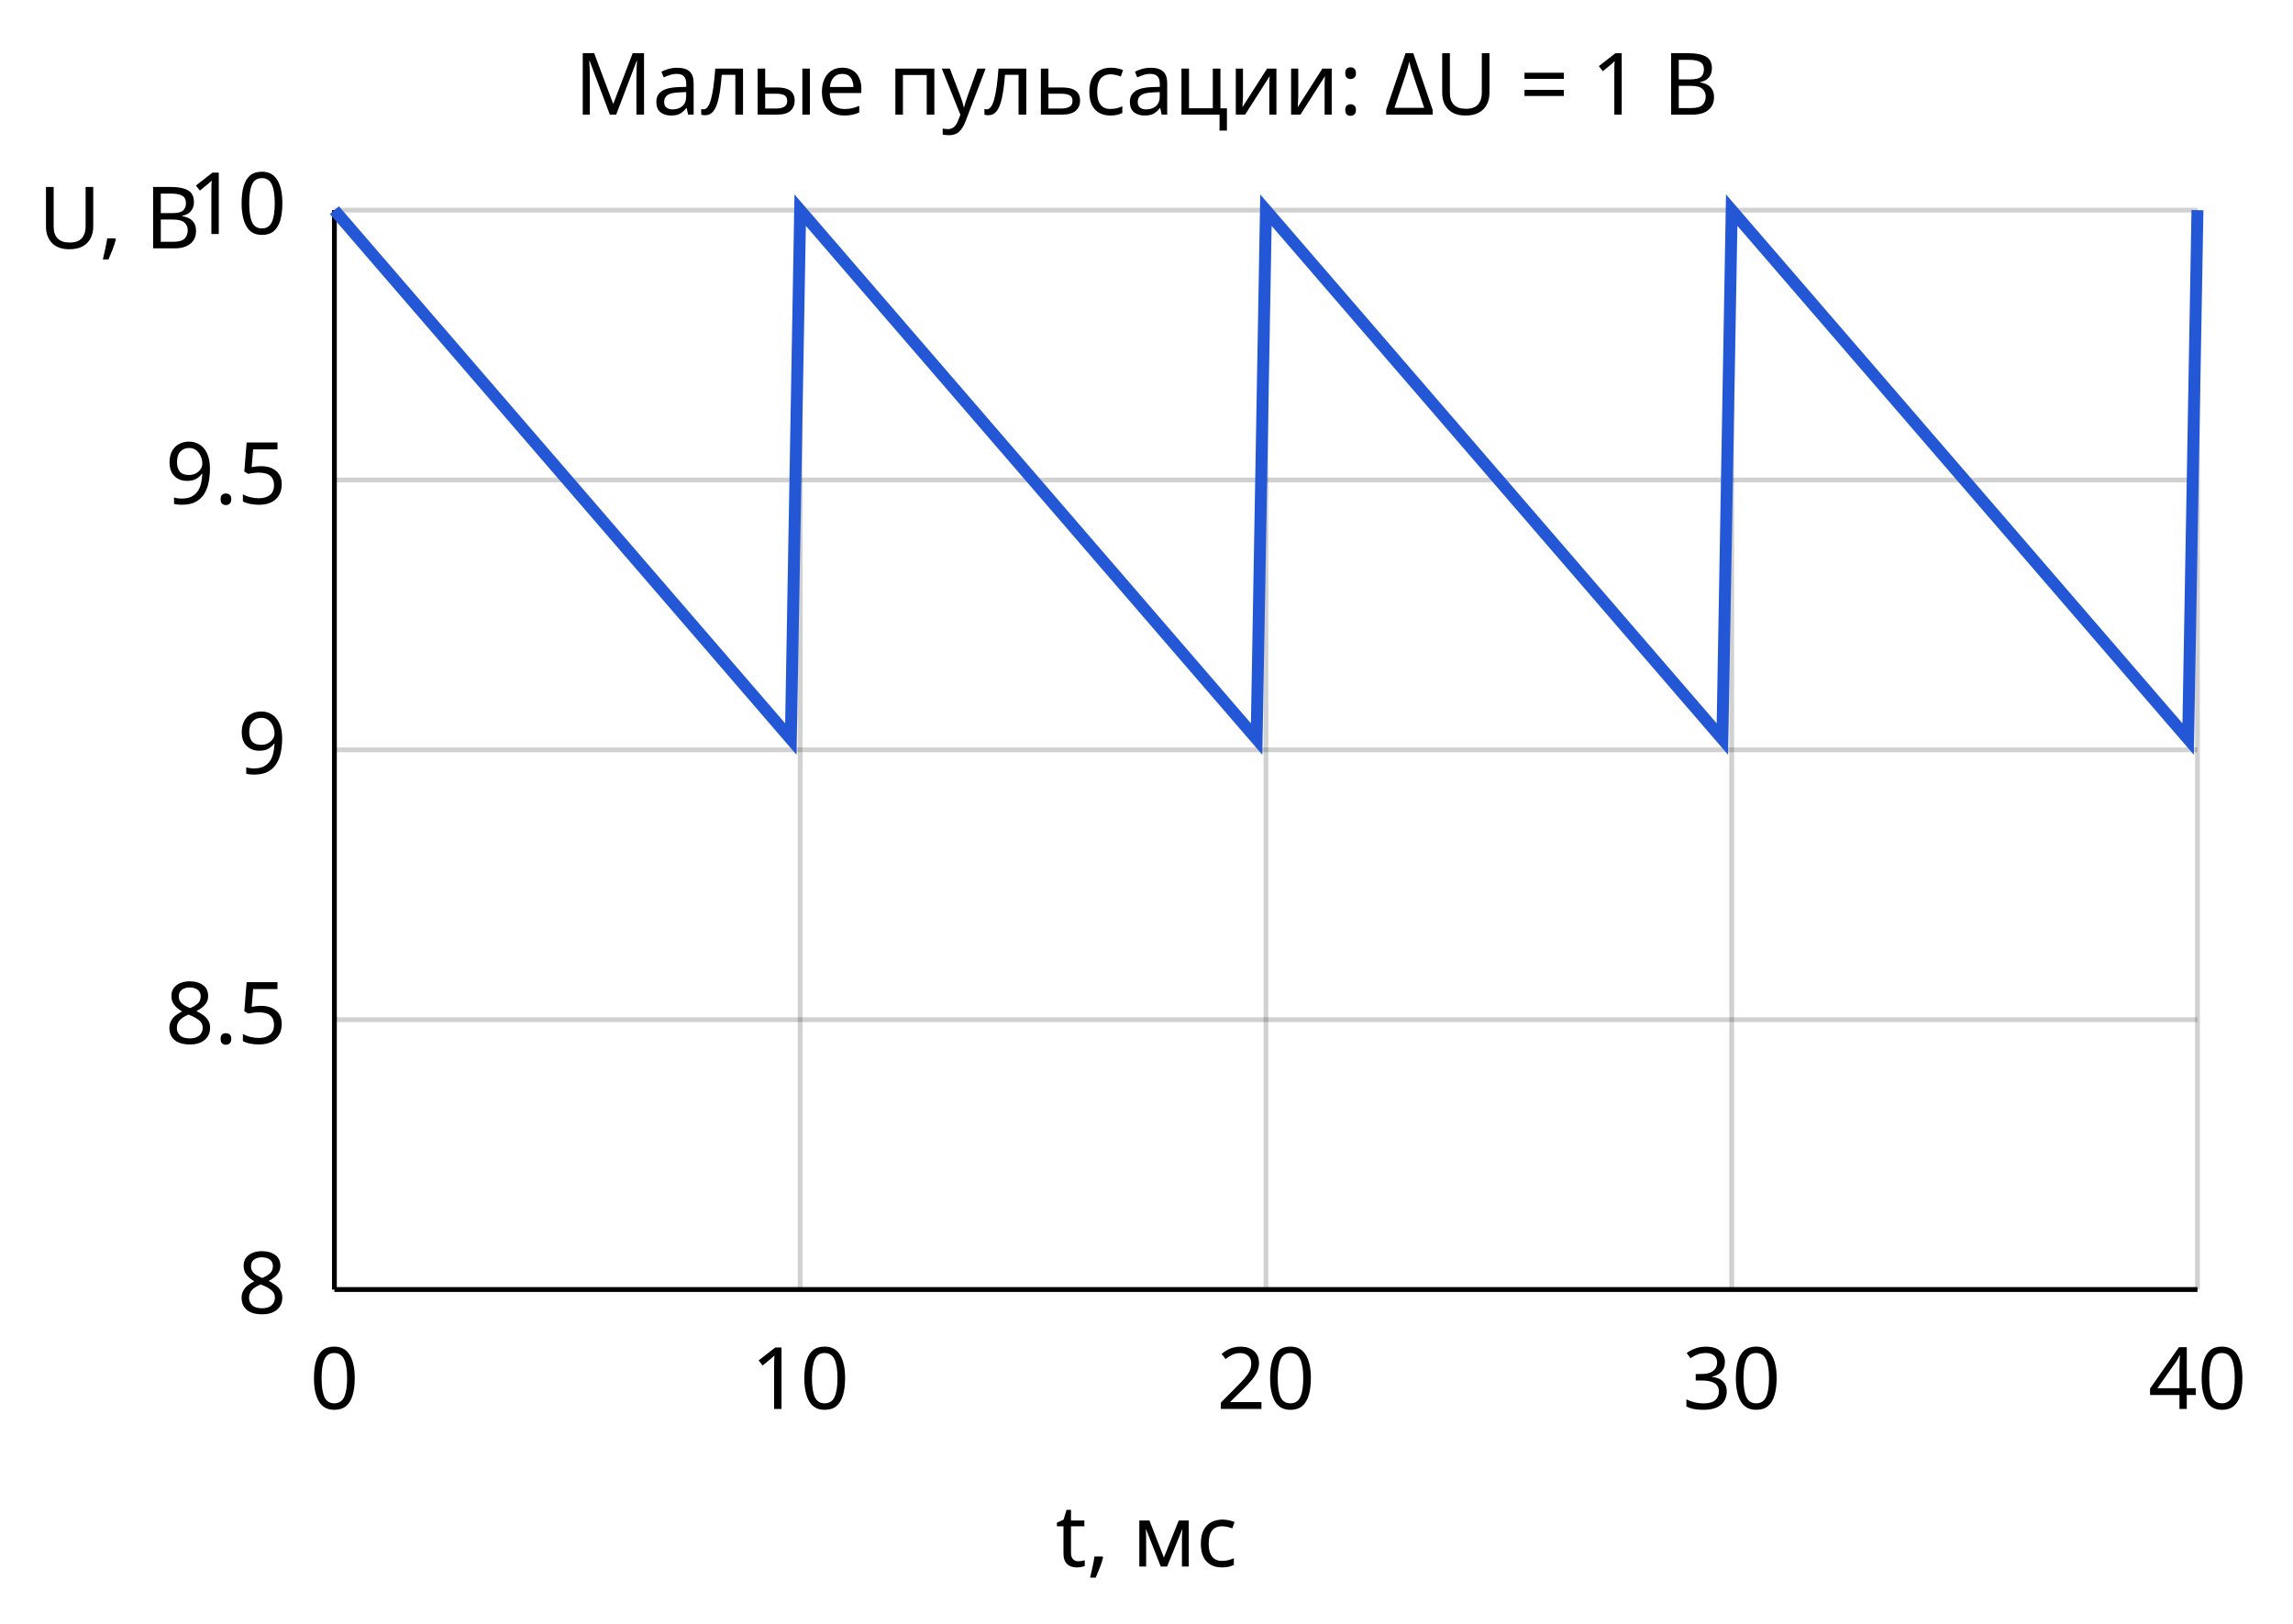
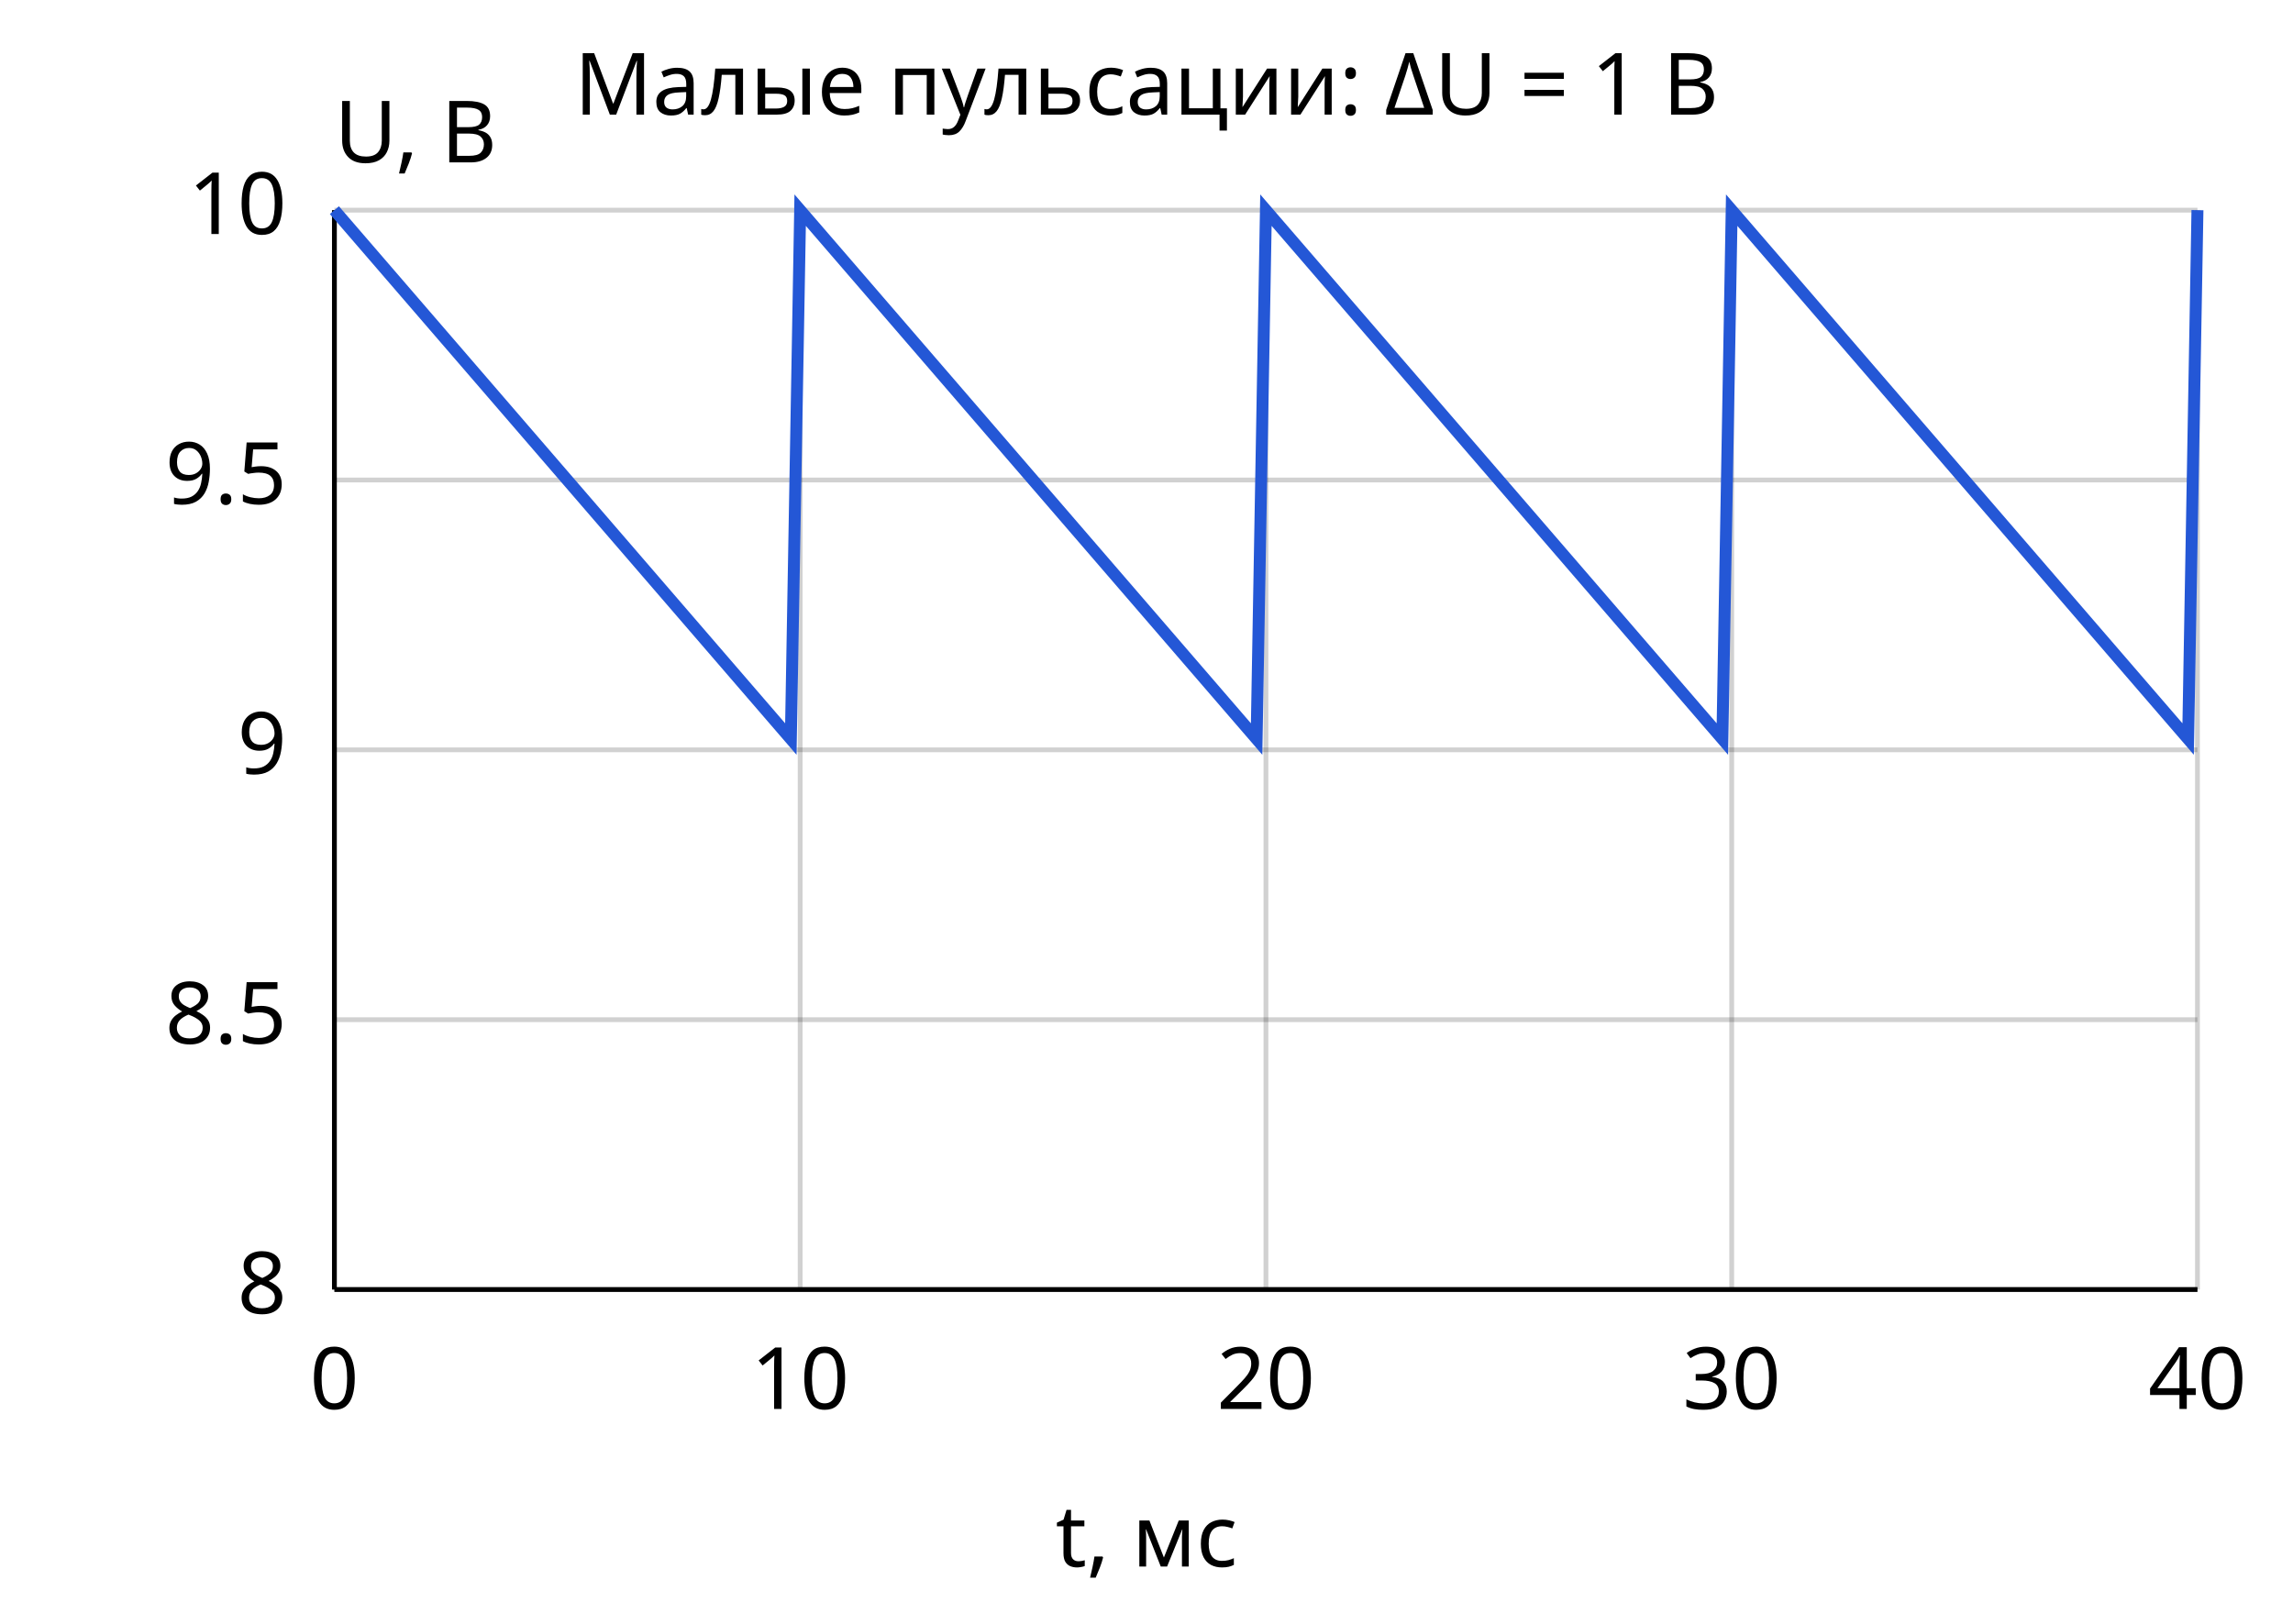
<svg xmlns="http://www.w3.org/2000/svg" viewBox="0 0 480 340" role="img">
  <defs>
    <marker id="arrow" viewBox="0 0 10 10" refX="8" refY="5" markerWidth="7" markerHeight="7" orient="auto-start-reverse">
      <path d="M0 0L10 5L0 10" fill="currentColor" />
    </marker>
  </defs>
  <g font-family="system-ui" font-size="18" fill="currentColor" stroke="none">
    <text x="240" y="24" text-anchor="middle">Малые пульсации: ΔU = 1 В</text>
    <text x="240" y="328" text-anchor="middle">t, мс</text>
-     <text x="8" y="52">U, В</text>
+     <text x="70" y="34">U, В</text>
    <line x1="70" y1="44" x2="70" y2="270" stroke="currentColor" opacity=".18" />
    <line x1="70" y1="270" x2="460" y2="270" stroke="currentColor" opacity=".18" />
    <text x="70" y="295" text-anchor="middle">0</text>
    <text x="60" y="275" text-anchor="end">8</text>
    <line x1="167.5" y1="44" x2="167.5" y2="270" stroke="currentColor" opacity=".18" />
    <line x1="70" y1="213.5" x2="460" y2="213.5" stroke="currentColor" opacity=".18" />
    <text x="167.5" y="295" text-anchor="middle">10</text>
    <text x="60" y="218.5" text-anchor="end">8.5</text>
    <line x1="265" y1="44" x2="265" y2="270" stroke="currentColor" opacity=".18" />
    <line x1="70" y1="157" x2="460" y2="157" stroke="currentColor" opacity=".18" />
    <text x="265" y="295" text-anchor="middle">20</text>
    <text x="60" y="162" text-anchor="end">9</text>
    <line x1="362.5" y1="44" x2="362.5" y2="270" stroke="currentColor" opacity=".18" />
    <line x1="70" y1="100.5" x2="460" y2="100.5" stroke="currentColor" opacity=".18" />
    <text x="362.5" y="295" text-anchor="middle">30</text>
    <text x="60" y="105.5" text-anchor="end">9.5</text>
    <line x1="460" y1="44" x2="460" y2="270" stroke="currentColor" opacity=".18" />
    <line x1="70" y1="44" x2="460" y2="44" stroke="currentColor" opacity=".18" />
    <text x="460" y="295" text-anchor="middle">40</text>
    <text x="60" y="49" text-anchor="end">10</text>
    <line x1="70" y1="44" x2="70" y2="270" stroke="currentColor" />
    <line x1="70" y1="270" x2="460" y2="270" stroke="currentColor" />
    <polyline points="70.00,44.00 71.95,46.26 73.90,48.52 75.85,50.78 77.80,53.04 79.75,55.30 81.70,57.56 83.65,59.82 85.60,62.08 87.55,64.34 89.50,66.60 91.45,68.86 93.40,71.12 95.35,73.38 97.30,75.64 99.25,77.90 101.20,80.16 103.15,82.42 105.10,84.68 107.05,86.94 109.00,89.20 110.95,91.46 112.90,93.72 114.85,95.98 116.80,98.24 118.75,100.50 120.70,102.76 122.65,105.02 124.60,107.28 126.55,109.54 128.50,111.80 130.45,114.06 132.40,116.32 134.35,118.58 136.30,120.84 138.25,123.10 140.20,125.36 142.15,127.62 144.10,129.88 146.05,132.14 148.00,134.40 149.95,136.66 151.90,138.92 153.85,141.18 155.80,143.44 157.75,145.70 159.70,147.96 161.65,150.22 163.60,152.48 165.55,154.74 167.50,44.00 169.45,46.26 171.40,48.52 173.35,50.78 175.30,53.04 177.25,55.30 179.20,57.56 181.15,59.82 183.10,62.08 185.05,64.34 187.00,66.60 188.95,68.86 190.90,71.12 192.85,73.38 194.80,75.64 196.75,77.90 198.70,80.16 200.65,82.42 202.60,84.68 204.55,86.94 206.50,89.20 208.45,91.46 210.40,93.72 212.35,95.98 214.30,98.24 216.25,100.50 218.20,102.76 220.15,105.02 222.10,107.28 224.05,109.54 226.00,111.80 227.95,114.06 229.90,116.32 231.85,118.58 233.80,120.84 235.75,123.10 237.70,125.36 239.65,127.62 241.60,129.88 243.55,132.14 245.50,134.40 247.45,136.66 249.40,138.92 251.35,141.18 253.30,143.44 255.25,145.70 257.20,147.96 259.15,150.22 261.10,152.48 263.05,154.74 265.00,44.00 266.95,46.26 268.90,48.52 270.85,50.78 272.80,53.04 274.75,55.30 276.70,57.56 278.65,59.82 280.60,62.08 282.55,64.34 284.50,66.60 286.45,68.86 288.40,71.12 290.35,73.38 292.30,75.64 294.25,77.90 296.20,80.16 298.15,82.42 300.10,84.68 302.05,86.94 304.00,89.20 305.95,91.46 307.90,93.72 309.85,95.98 311.80,98.24 313.75,100.50 315.70,102.76 317.65,105.02 319.60,107.28 321.55,109.54 323.50,111.80 325.45,114.06 327.40,116.32 329.35,118.58 331.30,120.84 333.25,123.10 335.20,125.36 337.15,127.62 339.10,129.88 341.05,132.14 343.00,134.40 344.95,136.66 346.90,138.92 348.85,141.18 350.80,143.44 352.75,145.70 354.70,147.96 356.65,150.22 358.60,152.48 360.55,154.74 362.50,44.00 364.45,46.26 366.40,48.52 368.35,50.78 370.30,53.04 372.25,55.30 374.20,57.56 376.15,59.82 378.10,62.08 380.05,64.34 382.00,66.60 383.95,68.86 385.90,71.12 387.85,73.38 389.80,75.64 391.75,77.90 393.70,80.16 395.65,82.42 397.60,84.68 399.55,86.94 401.50,89.20 403.45,91.46 405.40,93.72 407.35,95.98 409.30,98.24 411.25,100.50 413.20,102.76 415.15,105.02 417.10,107.28 419.05,109.54 421.00,111.80 422.95,114.06 424.90,116.32 426.85,118.58 428.80,120.84 430.75,123.10 432.70,125.36 434.65,127.62 436.60,129.88 438.55,132.14 440.50,134.40 442.45,136.66 444.40,138.92 446.35,141.18 448.30,143.44 450.25,145.70 452.20,147.96 454.15,150.22 456.10,152.48 458.05,154.74 460.00,44.00" fill="none" stroke="var(--accent, #2457d6)" stroke-width="2.5" stroke-dasharray="" />
  </g>
</svg>
